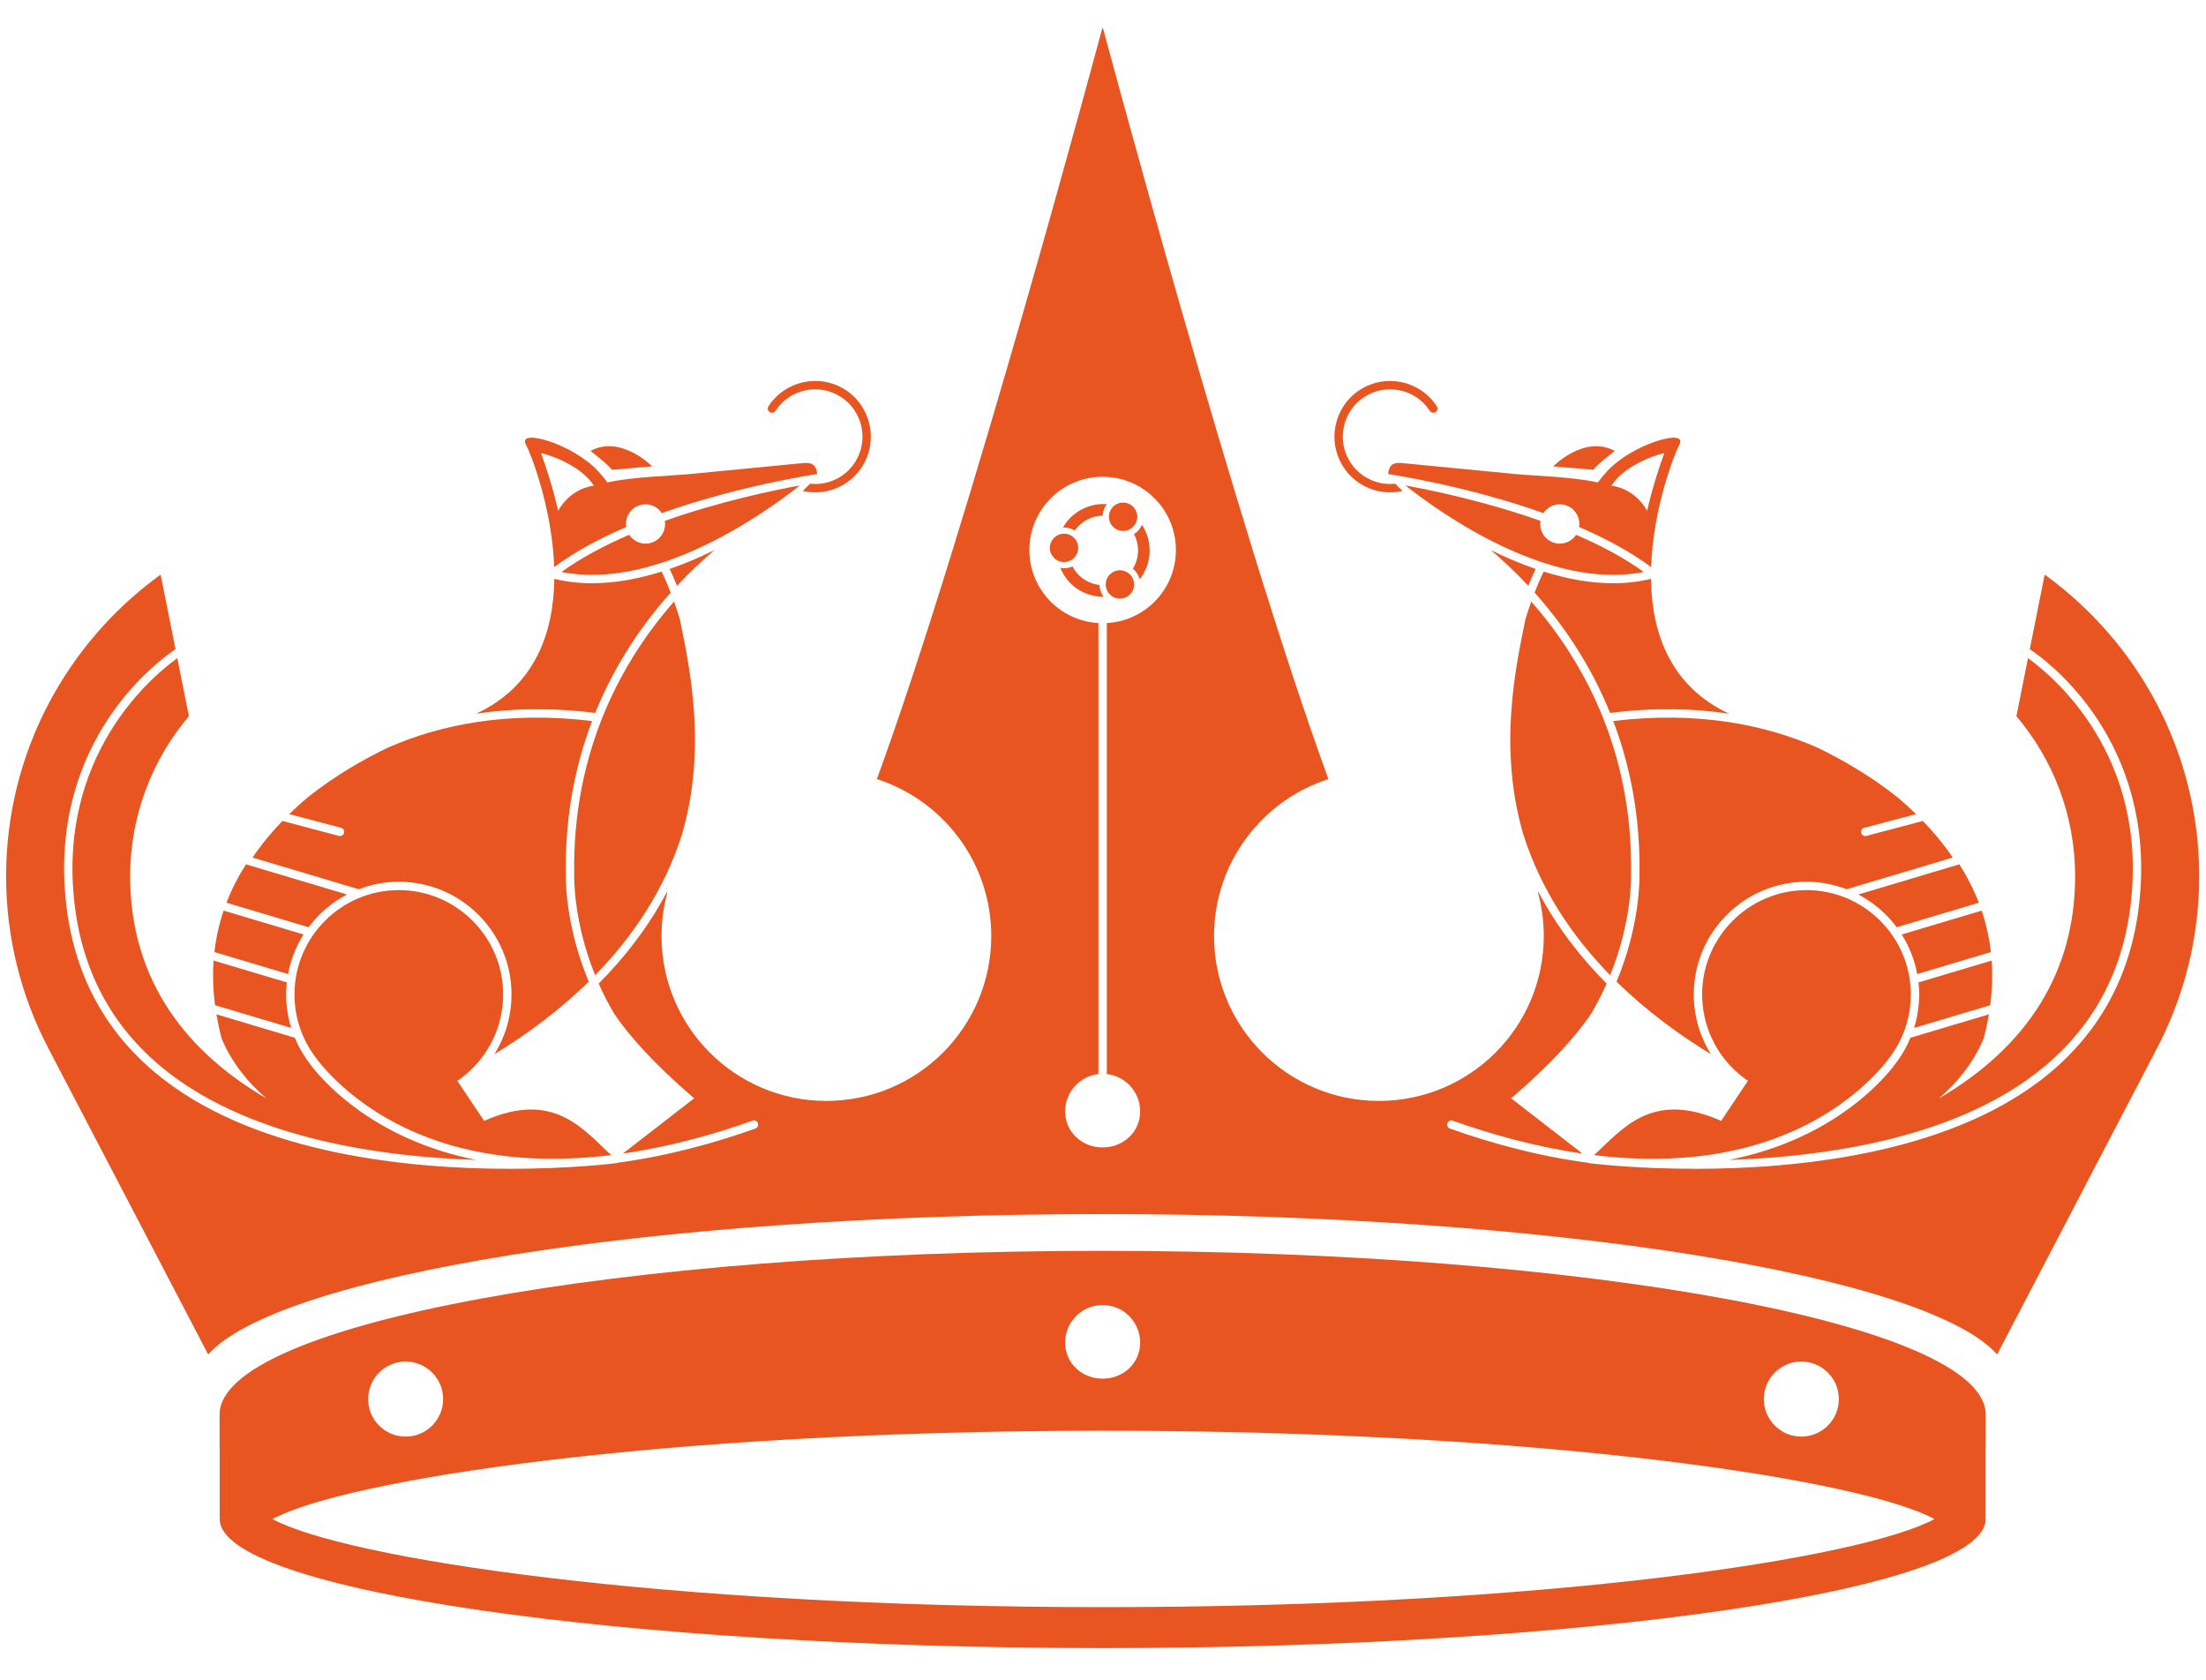
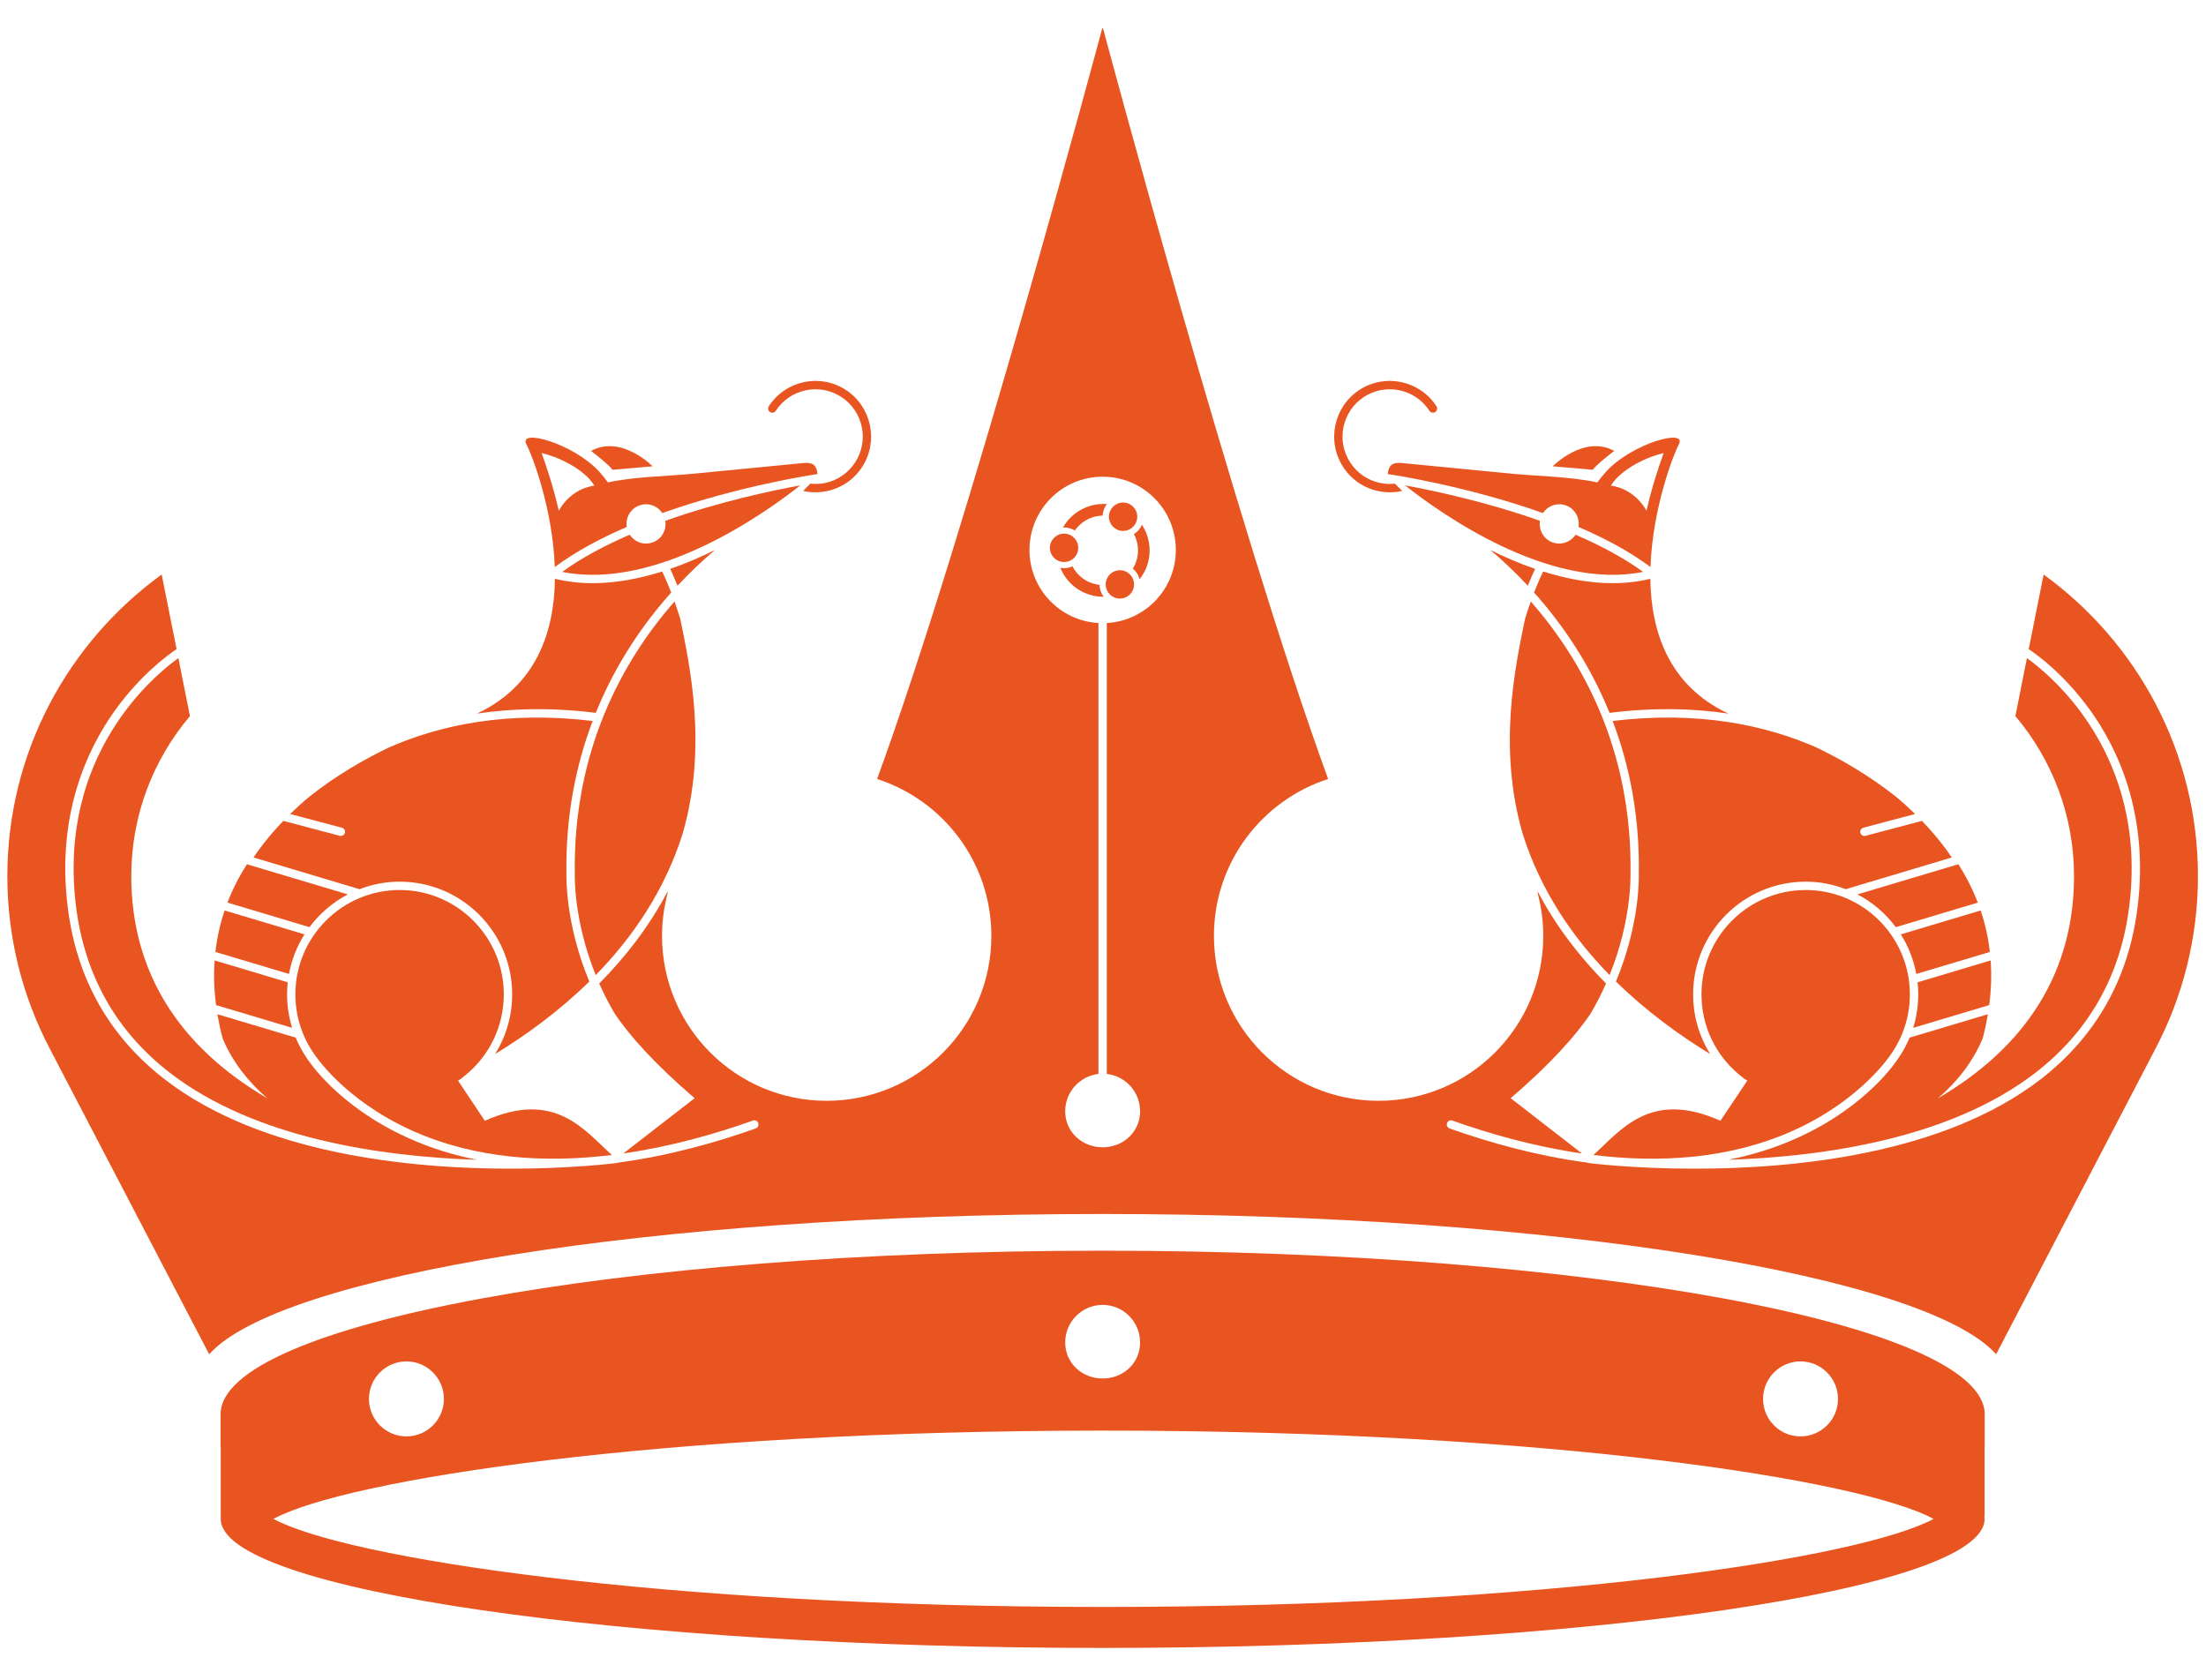
- <svg xmlns="http://www.w3.org/2000/svg" id="a" viewBox="0 0 376 286.325">
-   <path d="M104.323,80.079l6.826-.588s-5.329-5.445-10.511-2.62c0,0,2.69,2.005,3.685,3.208Z" style="fill:#e95521;" />
-   <path d="M131.187,70.24c.328.214.771.12.986-.209,2.424-3.731,7.433-4.794,11.164-2.37,3.732,2.425,4.795,7.433,2.37,11.164-1.174,1.808-2.983,3.05-5.091,3.497-.852.181-1.711.216-2.552.125l-1.232,1.233c.244.056.487.112.735.148,1.098.16,2.227.125,3.345-.112,2.481-.527,4.608-1.988,5.99-4.115,2.853-4.39,1.601-10.283-2.788-13.136-4.392-2.854-10.284-1.601-13.136,2.788-.214.33-.121.771.209.986Z" style="fill:#e95521;" />
-   <path d="M234.967,83.716c1.117.237,2.247.272,3.345.112.247-.036.491-.092.735-.148l-1.232-1.233c-.841.091-1.7.056-2.552-.125-2.109-.448-3.917-1.69-5.091-3.497-2.424-3.731-1.361-8.739,2.37-11.164,3.731-2.423,8.74-1.36,11.164,2.37.214.329.657.423.986.209.33-.214.423-.655.209-.986-2.852-4.39-8.744-5.643-13.136-2.788-4.39,2.853-5.641,8.745-2.788,13.136,1.382,2.126,3.509,3.588,5.99,4.115Z" style="fill:#e95521;" />
-   <path d="M330.471,187.23c3.168-2.716,5.866-6.054,7.614-10.152.38-1.427.674-2.818.903-4.18l-13.208,3.944c-.046.014-.092.016-.139.02-.507,1.221-1.133,2.395-1.891,3.495-.207.33-5.204,8.15-17.208,13.594-3.852,1.746-7.83,2.963-11.857,3.764,16.444-.537,37.918-3.655,52.414-14.835,9.151-7.059,14.538-16.581,16.011-28.302,3.249-25.841-13.345-39.45-17.452-42.39l-1.975,9.885c6.238,7.369,10.011,16.889,10.011,27.277,0,16.143-7.954,28.965-23.222,37.879Z" style="fill:#e95521;" />
-   <path d="M114.141,96.978c.277.58.721,1.558,1.248,2.874,2.239-2.396,4.424-4.43,6.396-6.096-2.344,1.165-4.924,2.286-7.644,3.221Z" style="fill:#e95521;" />
-   <path d="M94.456,96.664c3.55-2.646,7.809-4.913,12.274-6.83-.228-1.443.498-2.921,1.891-3.563,1.519-.701,3.283-.16,4.182,1.191,13.022-4.63,25.761-6.542,25.956-6.57l.511-.075c0-.11-.004-.224-.026-.351-.287-1.603-1.308-1.641-2.603-1.512-6.175.613-12.353,1.2-18.529,1.801-4.197.408-10.031.486-14.58,1.479-.474-.644-.995-1.284-1.568-1.906-4.364-4.742-13.938-7.413-12.317-4.522.714,1.273,4.465,10.64,4.81,20.858ZM101.213,82.798c-.804.073-4.066.696-6.084,4.268-.779-3.603-2.213-7.954-2.918-9.826,2.448.513,7.206,2.581,9.002,5.558Z" style="fill:#e95521;" />
-   <path d="M101.436,166.228c6.342-6.482,11.773-14.436,14.82-24.056,4.294-14.742,1.264-28.582-.389-36.667-.331-1.079-.664-2.078-.985-2.973-8.6,9.811-17.416,25.169-17.01,46.74-.005.151-.189,7.681,3.564,16.956Z" style="fill:#e95521;" />
-   <path d="M78.6,183.765c.221-.165.438-.335.65-.509,4.136-3.395,6.508-8.407,6.508-13.752,0-9.805-7.977-17.782-17.782-17.782s-17.782,7.977-17.782,17.782c0,3.619,1.08,7.102,3.124,10.07.065.104,5.043,7.863,16.693,13.119,10.941,4.934,22.954,5.577,34.184,4.2-4.71-4.216-9.688-11.183-21.675-5.835l-4.579-6.844s.215-.135.59-.373c.024-.024.039-.054.068-.076Z" style="fill:#e95521;" />
-   <path d="M275.241,76.871c-5.182-2.825-10.511,2.62-10.511,2.62l6.826.588c.996-1.203,3.685-3.208,3.685-3.208Z" style="fill:#e95521;" />
-   <path d="M323.284,158.051l13.993-4.178c-.897-2.332-2.02-4.513-3.321-6.546l-17.219,5.142c2.584,1.346,4.816,3.264,6.547,5.583Z" style="fill:#e95521;" />
-   <path d="M239.539,82.747c6.083,4.797,24.582,17.97,40.625,14.748-3.362-2.44-7.353-4.541-11.529-6.338-.897,1.355-2.664,1.899-4.186,1.197-1.395-.644-2.122-2.125-1.89-3.571-9.38-3.331-18.636-5.239-23.021-6.036Z" style="fill:#e95521;" />
-   <path d="M326.778,166.032l12.556-3.749c-.282-2.492-.823-4.846-1.573-7.067l-13.627,4.069c1.281,2.028,2.195,4.305,2.643,6.748Z" style="fill:#e95521;" />
-   <path d="M274.976,99.417c-4.035,0-8.072-.796-11.874-1.99-.287.591-.858,1.826-1.541,3.588,4.663,5.207,9.431,12.014,12.873,20.51,7.537-.943,14.279-.776,20.285.128-10.188-4.755-13.209-14.012-13.318-22.986-2.116.51-4.268.75-6.425.75Z" style="fill:#e95521;" />
-   <path d="M274.963,122.901c2.849,7.501,4.658,16.256,4.468,26.359.005.135.217,8.223-3.899,18.064,5.1,5.002,10.709,9.09,16.088,12.37-1.891-3.017-2.924-6.53-2.924-10.19,0-10.591,8.616-19.207,19.207-19.207,2.411,0,4.71.466,6.837,1.28l18.096-5.403c-.76-1.146-2.432-3.472-5.096-6.241l-9.634,2.549c-.061.016-.122.024-.183.024-.315,0-.604-.211-.688-.53-.101-.38.126-.77.507-.871l8.839-2.338c-.979-.958-2.074-1.954-3.28-2.959-4.61-3.66-9.475-6.418-13.55-8.38-8.816-3.872-20.298-6.279-34.788-4.526Z" style="fill:#e95521;" />
-   <path d="M274.442,166.228c3.753-9.275,3.569-16.805,3.564-16.956.406-21.571-8.41-36.929-17.01-46.74-.321.895-.654,1.895-.985,2.973-1.653,8.084-4.683,21.925-.389,36.667,3.047,9.62,8.478,17.574,14.82,24.056Z" style="fill:#e95521;" />
-   <path d="M236.635,80.466c-.023.127-.027.241-.026.351l.511.075c.195.029,12.934,1.94,25.956,6.57.899-1.351,2.663-1.892,4.182-1.191,1.392.643,2.119,2.12,1.891,3.563,4.466,1.917,8.725,4.184,12.274,6.83.345-10.217,4.096-19.584,4.81-20.858,1.621-2.891-7.954-.22-12.317,4.522-.573.622-1.094,1.261-1.568,1.906-4.549-.993-10.383-1.071-14.58-1.479-6.176-.601-12.354-1.188-18.529-1.801-1.296-.129-2.316-.091-2.603,1.512ZM283.668,77.24c-.705,1.873-2.139,6.223-2.918,9.826-2.017-3.572-5.28-4.195-6.084-4.268,1.796-2.977,6.554-5.044,9.002-5.558Z" style="fill:#e95521;" />
-   <path d="M271.682,196.894c11.229,1.377,23.243.734,34.184-4.2,11.651-5.256,16.628-13.015,16.693-13.119,2.044-2.968,3.124-6.451,3.124-10.07,0-9.805-7.977-17.782-17.782-17.782s-17.782,7.977-17.782,17.782c0,5.345,2.372,10.357,6.508,13.752.213.174.43.344.65.509.028.021.043.051.068.076.374.238.59.373.59.373l-4.579,6.844c-11.987-5.347-16.964,1.619-21.675,5.835Z" style="fill:#e95521;" />
-   <path d="M327.109,169.504c0,1.959-.293,3.881-.862,5.711l12.976-3.875c.348-2.663.418-5.199.246-7.61l-12.473,3.724c.072.674.113,1.357.113,2.05Z" style="fill:#e95521;" />
-   <path d="M260.489,99.852c.527-1.316.971-2.294,1.248-2.874-2.72-.936-5.3-2.056-7.644-3.221,1.972,1.666,4.158,3.7,6.396,6.096Z" style="fill:#e95521;" />
-   <circle cx="181.355" cy="93.388" r="2.418" style="fill:#e95521;" />
-   <path d="M182.082,89.994c.394.085.765.234,1.104.444,1.089-1.566,2.845-2.505,4.749-2.54.01-.183.035-.365.073-.544.111-.518.337-1.002.661-1.417-3.041-.241-5.996,1.329-7.5,3.984.062-.004.123-.005.184-.005.245,0,.488.026.73.078Z" style="fill:#e95521;" />
-   <path d="M329.058,228.72c.004.001.009.003.014.004l-.004-.002-.01-.002Z" style="fill:#e95521;" />
-   <path d="M187.403,99.707c-.2-.022-.398-.054-.593-.097h-.001v.001c-1.742-.373-3.198-1.486-4.016-3.063-.644.293-1.37.382-2.068.254.99,2.432,3.09,4.198,5.668,4.75.565.121,1.142.18,1.717.176-.444-.584-.691-1.288-.708-2.022Z" style="fill:#e95521;" />
-   <path d="M283.644,217.786c.019.003.038.007.057.01l-.033-.008-.024-.002Z" style="fill:#e95521;" />
-   <path d="M191.426,90.503c1.335,0,2.418-1.083,2.418-2.418s-1.083-2.418-2.418-2.418-2.418,1.083-2.418,2.418,1.083,2.418,2.418,2.418Z" style="fill:#e95521;" />
-   <circle cx="190.881" cy="99.625" r="2.418" style="fill:#e95521;" />
-   <path d="M374.841,149.351c0-21.134-10.399-39.874-26.337-51.408l-2.541,12.716c1.47.98,6.123,4.35,10.503,10.443,4.772,6.637,10.042,17.864,8.057,33.655-1.522,12.113-7.093,21.955-16.557,29.254-16.544,12.759-41.901,15.217-58.984,15.217-10.566,0-17.968-.94-18.159-.966-.077-.01-.146-.041-.212-.073-8.586-1.137-16.681-3.405-23.474-5.821-.371-.133-.564-.54-.432-.91.132-.372.54-.563.91-.433,6.428,2.287,14.035,4.445,22.113,5.61l-12.171-9.43c7.11-6.056,11.213-10.86,13.582-14.313,1.05-1.771,1.946-3.529,2.7-5.238-4.469-4.493-8.514-9.699-11.661-15.673-.004.098-.005.188-.01.289.622,2.324.959,4.764.959,7.284,0,15.519-12.581,28.1-28.1,28.1s-28.1-12.581-28.1-28.1c0-12.517,8.186-23.118,19.495-26.753-15.684-42.949-38.395-127.903-38.395-127.903-.083-.267-.173,0-.173,0,0,0-22.711,84.954-38.395,127.903,11.309,3.635,19.495,14.236,19.495,26.753,0,15.519-12.581,28.1-28.1,28.1s-28.1-12.581-28.1-28.1c0-2.52.337-4.96.959-7.284-.005-.102-.006-.192-.01-.289-3.147,5.974-7.192,11.18-11.661,15.673.754,1.709,1.65,3.466,2.7,5.238,2.369,3.453,6.472,8.257,13.582,14.313l-12.171,9.43c8.078-1.164,15.685-3.323,22.113-5.61.37-.13.778.061.91.433.132.37-.062.777-.432.91-6.793,2.416-14.887,4.683-23.474,5.821-.067.032-.135.062-.212.073-.191.026-7.593.966-18.159.966-17.083,0-42.44-2.458-58.984-15.217-9.463-7.299-15.034-17.141-16.557-29.254-1.985-15.791,3.286-27.018,8.057-33.655,4.38-6.093,9.033-9.463,10.503-10.443l-2.541-12.716c-15.939,11.534-26.337,30.274-26.337,51.408,0,10.607,2.62,20.613,7.242,29.408l-.005-.002,27.205,52.11c11.882-13.343,75.136-23.91,152.373-23.918h.173c77.237.008,140.491,10.574,152.373,23.918l27.205-52.11-.005.002c4.622-8.796,7.242-18.801,7.242-29.408ZM188.651,106.207v76.869c3.188.353,5.679,3.065,5.679,6.365,0,3.518-2.866,6.143-6.384,6.143-3.529,0-6.399-2.625-6.399-6.143,0-3.296,2.488-6.005,5.679-6.363v-76.871c-6.563-.371-11.774-5.795-11.774-12.451,0-6.896,5.59-12.487,12.487-12.487s12.487,5.59,12.487,12.487c0,6.656-5.212,12.079-11.774,12.451Z" style="fill:#e95521;" />
-   <path d="M193.283,91.047c.653,1.23.851,2.65.559,4.015-.143.668-.396,1.298-.752,1.874.569.467.97,1.094,1.157,1.8.752-.948,1.281-2.068,1.536-3.259.445-2.077.029-4.256-1.14-6.023-.279.656-.751,1.211-1.36,1.592Z" style="fill:#e95521;" />
-   <path d="M113.318,88.783c.232,1.446-.495,2.927-1.89,3.571-1.522.702-3.288.158-4.186-1.197-4.176,1.797-8.167,3.898-11.529,6.338,16.043,3.222,34.542-9.951,40.625-14.748-4.385.797-13.641,2.705-23.021,6.036Z" style="fill:#e95521;" />
-   <polygon points="194.246 98.738 194.247 98.738 194.247 98.737 194.246 98.737 194.246 98.738" style="fill:#e95521;" />
-   <path d="M67.976,150.298c10.591,0,19.207,8.616,19.207,19.207,0,3.66-1.032,7.173-2.924,10.19,5.379-3.281,10.987-7.368,16.088-12.37-4.116-9.841-3.904-17.93-3.899-18.064-.19-10.102,1.618-18.857,4.468-26.359-14.489-1.752-25.972.655-34.788,4.526-4.075,1.962-8.94,4.719-13.55,8.38-1.206,1.006-2.301,2.002-3.28,2.959l8.839,2.338c.38.101.607.491.507.871-.084.319-.373.53-.688.53-.06,0-.121-.007-.183-.024l-9.634-2.549c-2.664,2.769-4.336,5.094-5.096,6.241l18.096,5.403c2.128-.814,4.427-1.28,6.837-1.28Z" style="fill:#e95521;" />
-   <path d="M51.743,159.284l-13.627-4.069c-.75,2.222-1.291,4.575-1.573,7.067l12.556,3.749c.449-2.443,1.362-4.72,2.643-6.748Z" style="fill:#e95521;" />
-   <path d="M59.141,152.469l-17.219-5.142c-1.3,2.033-2.424,4.214-3.321,6.546l13.993,4.178c1.731-2.319,3.962-4.237,6.547-5.583Z" style="fill:#e95521;" />
-   <path d="M101.444,121.525c3.441-8.496,8.21-15.303,12.873-20.51-.683-1.762-1.254-2.997-1.541-3.588-3.802,1.195-7.839,1.99-11.874,1.99-2.157,0-4.309-.24-6.425-.75-.11,8.973-3.13,18.23-13.318,22.986,6.006-.903,12.748-1.071,20.285-.128Z" style="fill:#e95521;" />
-   <path d="M188.026,213.21h-.173c-82.068,0-150.425,12.477-150.425,27.888v5.568c.006-.01.013-.02.019-.03v12.013c.021-.032.044-.064.065-.096-.015.127-.065.253-.065.38,0,12.146,68.424,21.993,150.493,21.993s150.493-9.847,150.493-21.993c0-.128-.05-.253-.065-.38.021.032.044.064.065.096v-12.013c.006.01.014.02.019.03v-5.568c0-15.411-68.357-27.888-150.425-27.888ZM307.018,232.081c3.529,0,6.399,2.866,6.399,6.407,0,3.518-2.87,6.384-6.399,6.384-3.518,0-6.384-2.866-6.384-6.384,0-3.541,2.866-6.407,6.384-6.407ZM187.947,222.447c3.518,0,6.384,2.866,6.384,6.407,0,3.518-2.866,6.143-6.384,6.143-3.529,0-6.399-2.625-6.399-6.143,0-3.541,2.87-6.407,6.399-6.407ZM69.146,232.081c3.518,0,6.384,2.866,6.384,6.407,0,3.518-2.866,6.384-6.384,6.384-3.529,0-6.399-2.866-6.399-6.384,0-3.541,2.87-6.407,6.399-6.407ZM188.082,273.943c-75.798,0-129.282-8.345-141.642-15.014,12.353-6.684,65.834-15.052,141.642-15.052s129.289,8.369,141.642,15.052c-12.36,6.669-65.843,15.014-141.642,15.014Z" style="fill:#e95521;" />
-   <path d="M46.807,228.725c.004-.001.009-.003.014-.004l-.01.002-.004.002Z" style="fill:#e95521;" />
-   <path d="M92.178,217.796c.019-.003.038-.007.057-.01l-.024.002-.033.008Z" style="fill:#e95521;" />
-   <path d="M49.631,175.215c-.568-1.83-.862-3.752-.862-5.711,0-.693.041-1.376.113-2.05l-12.473-3.724c-.172,2.411-.102,4.947.246,7.61l12.976,3.875Z" style="fill:#e95521;" />
-   <path d="M12.769,154.578c1.473,11.721,6.86,21.243,16.011,28.302,14.496,11.181,35.97,14.299,52.414,14.835-4.027-.801-8.006-2.018-11.857-3.764-12.004-5.444-17.001-13.264-17.208-13.594-.758-1.101-1.384-2.274-1.891-3.495-.046-.004-.092-.006-.139-.02l-13.208-3.944c.23,1.362.523,2.752.903,4.18,1.748,4.098,4.445,7.436,7.614,10.152-15.268-8.914-23.222-21.736-23.222-37.879,0-10.389,3.773-19.908,10.011-27.277l-1.975-9.885c-4.107,2.941-20.701,16.549-17.452,42.39Z" style="fill:#e95521;" />
+ <svg xmlns="http://www.w3.org/2000/svg" width="197px" height="150px" viewBox="0 0 197 150" version="1.1">
+   <g id="surface1">
+     <path style=" stroke:none;fill-rule:nonzero;fill:rgb(91.373%,33.333%,12.941%);fill-opacity:1;" d="M 54.707 41.953 L 58.281 41.645 C 58.281 41.645 55.492 38.793 52.781 40.27 C 52.781 40.27 54.188 41.32 54.707 41.953 Z M 54.707 41.953 " />
+     <path style=" stroke:none;fill-rule:nonzero;fill:rgb(91.373%,33.333%,12.941%);fill-opacity:1;" d="M 68.766 36.797 C 68.938 36.91 69.172 36.859 69.281 36.688 C 70.551 34.734 73.172 34.176 75.125 35.445 C 77.078 36.715 77.637 39.34 76.367 41.293 C 75.75 42.242 74.805 42.895 73.703 43.129 C 73.258 43.223 72.805 43.242 72.367 43.191 L 71.723 43.84 C 71.848 43.867 71.977 43.898 72.105 43.918 C 72.68 44 73.273 43.98 73.855 43.855 C 75.156 43.582 76.27 42.816 76.992 41.703 C 78.484 39.402 77.828 36.316 75.531 34.82 C 73.234 33.324 70.148 33.98 68.656 36.281 C 68.547 36.453 68.594 36.684 68.766 36.797 Z M 68.766 36.797 " />
+     <path style=" stroke:none;fill-rule:nonzero;fill:rgb(91.373%,33.333%,12.941%);fill-opacity:1;" d="M 123.078 43.855 C 123.664 43.98 124.254 44 124.832 43.918 C 124.961 43.898 125.086 43.867 125.215 43.84 L 124.57 43.191 C 124.129 43.242 123.68 43.223 123.234 43.129 C 122.133 42.895 121.184 42.242 120.57 41.293 C 119.301 39.34 119.859 36.715 121.809 35.445 C 123.762 34.176 126.383 34.734 127.652 36.688 C 127.766 36.859 127.996 36.91 128.168 36.797 C 128.34 36.684 128.391 36.453 128.277 36.281 C 126.785 33.98 123.703 33.324 121.402 34.82 C 119.105 36.316 118.453 39.402 119.945 41.703 C 120.668 42.816 121.781 43.582 123.078 43.855 Z M 123.078 43.855 " />
+     <path style=" stroke:none;fill-rule:nonzero;fill:rgb(91.373%,33.333%,12.941%);fill-opacity:1;" d="M 173.062 98.086 C 174.719 96.664 176.133 94.914 177.047 92.77 C 177.246 92.02 177.398 91.293 177.52 90.578 L 170.605 92.645 C 170.582 92.652 170.559 92.652 170.535 92.656 C 170.27 93.293 169.941 93.91 169.543 94.484 C 169.434 94.66 166.82 98.754 160.539 101.609 C 158.523 102.523 156.441 103.16 154.332 103.578 C 162.938 103.297 174.176 101.664 181.762 95.809 C 186.551 92.109 189.371 87.121 190.141 80.98 C 191.844 67.441 183.156 60.312 181.008 58.773 L 179.977 63.953 C 183.238 67.812 185.215 72.801 185.215 78.242 C 185.215 86.699 181.051 93.418 173.062 98.086 Z M 173.062 98.086 " />
+     <path style=" stroke:none;fill-rule:nonzero;fill:rgb(91.373%,33.333%,12.941%);fill-opacity:1;" d="M 59.848 50.805 C 59.992 51.109 60.223 51.621 60.5 52.309 C 61.672 51.055 62.816 49.988 63.848 49.117 C 62.621 49.727 61.27 50.316 59.848 50.805 Z M 59.848 50.805 " />
+     <path style=" stroke:none;fill-rule:nonzero;fill:rgb(91.373%,33.333%,12.941%);fill-opacity:1;" d="M 49.543 50.641 C 51.402 49.254 53.633 48.066 55.969 47.062 C 55.848 46.305 56.23 45.531 56.957 45.195 C 57.754 44.828 58.676 45.113 59.145 45.82 C 65.961 43.395 72.629 42.395 72.73 42.379 L 72.996 42.34 C 72.996 42.281 72.996 42.223 72.984 42.156 C 72.832 41.316 72.301 41.297 71.621 41.363 C 68.391 41.684 65.156 41.992 61.926 42.305 C 59.727 42.52 56.676 42.562 54.293 43.082 C 54.047 42.742 53.773 42.41 53.473 42.082 C 51.191 39.598 46.18 38.199 47.027 39.715 C 47.402 40.379 49.363 45.289 49.543 50.641 Z M 53.082 43.375 C 52.66 43.414 50.953 43.742 49.898 45.613 C 49.488 43.727 48.738 41.445 48.371 40.465 C 49.652 40.734 52.141 41.816 53.082 43.375 Z M 53.082 43.375 " />
+     <path style=" stroke:none;fill-rule:nonzero;fill:rgb(91.373%,33.333%,12.941%);fill-opacity:1;" d="M 53.199 87.082 C 56.516 83.688 59.359 79.52 60.953 74.48 C 63.199 66.758 61.617 59.508 60.75 55.273 C 60.578 54.707 60.402 54.184 60.234 53.715 C 55.734 58.855 51.121 66.902 51.332 78.199 C 51.328 78.281 51.234 82.227 53.199 87.082 Z M 53.199 87.082 " />
+     <path style=" stroke:none;fill-rule:nonzero;fill:rgb(91.373%,33.333%,12.941%);fill-opacity:1;" d="M 41.246 96.27 C 41.363 96.184 41.477 96.094 41.586 96.004 C 43.75 94.227 44.992 91.602 44.992 88.801 C 44.992 83.664 40.816 79.484 35.688 79.484 C 30.555 79.484 26.379 83.664 26.379 88.801 C 26.379 90.695 26.945 92.52 28.016 94.074 C 28.051 94.129 30.656 98.195 36.754 100.949 C 42.477 103.535 48.766 103.871 54.641 103.148 C 52.176 100.941 49.57 97.289 43.297 100.094 L 40.902 96.508 C 40.902 96.508 41.016 96.438 41.211 96.312 C 41.223 96.297 41.23 96.281 41.246 96.27 Z M 41.246 96.27 " />
+     <path style=" stroke:none;fill-rule:nonzero;fill:rgb(91.373%,33.333%,12.941%);fill-opacity:1;" d="M 144.156 40.27 C 141.445 38.793 138.656 41.645 138.656 41.645 L 142.227 41.953 C 142.75 41.32 144.156 40.27 144.156 40.27 Z M 144.156 40.27 " />
+     <path style=" stroke:none;fill-rule:nonzero;fill:rgb(91.373%,33.333%,12.941%);fill-opacity:1;" d="M 169.301 82.801 L 176.621 80.609 C 176.152 79.391 175.566 78.246 174.887 77.18 L 165.875 79.875 C 167.227 80.582 168.395 81.586 169.301 82.801 Z M 169.301 82.801 " />
+     <path style=" stroke:none;fill-rule:nonzero;fill:rgb(91.373%,33.333%,12.941%);fill-opacity:1;" d="M 125.473 43.348 C 128.656 45.863 138.336 52.762 146.734 51.074 C 144.973 49.797 142.887 48.695 140.699 47.754 C 140.23 48.465 139.305 48.75 138.508 48.383 C 137.781 48.047 137.398 47.27 137.52 46.512 C 132.609 44.766 127.766 43.766 125.473 43.348 Z M 125.473 43.348 " />
+     <path style=" stroke:none;fill-rule:nonzero;fill:rgb(91.373%,33.333%,12.941%);fill-opacity:1;" d="M 171.129 86.98 L 177.699 85.016 C 177.551 83.711 177.27 82.477 176.875 81.312 L 169.746 83.445 C 170.414 84.508 170.895 85.699 171.129 86.98 Z M 171.129 86.98 " />
+     <path style=" stroke:none;fill-rule:nonzero;fill:rgb(91.373%,33.333%,12.941%);fill-opacity:1;" d="M 144.02 52.082 C 141.906 52.082 139.793 51.664 137.805 51.039 C 137.652 51.348 137.355 51.996 136.996 52.918 C 139.438 55.648 141.934 59.215 143.734 63.664 C 147.68 63.172 151.207 63.258 154.352 63.73 C 149.02 61.238 147.438 56.391 147.379 51.691 C 146.273 51.957 145.148 52.082 144.02 52.082 Z M 144.02 52.082 " />
+     <path style=" stroke:none;fill-rule:nonzero;fill:rgb(91.373%,33.333%,12.941%);fill-opacity:1;" d="M 144.012 64.387 C 145.504 68.316 146.449 72.902 146.348 78.195 C 146.352 78.266 146.461 82.504 144.309 87.656 C 146.977 90.277 149.914 92.418 152.727 94.137 C 151.738 92.559 151.199 90.719 151.199 88.801 C 151.199 83.25 155.707 78.738 161.25 78.738 C 162.512 78.738 163.715 78.98 164.828 79.41 L 174.297 76.578 C 173.902 75.977 173.027 74.758 171.633 73.309 L 166.59 74.645 C 166.559 74.652 166.527 74.656 166.496 74.656 C 166.328 74.656 166.18 74.547 166.133 74.379 C 166.082 74.18 166.199 73.977 166.398 73.922 L 171.023 72.695 C 170.512 72.195 169.941 71.672 169.309 71.148 C 166.895 69.23 164.352 67.785 162.219 66.758 C 157.602 64.727 151.594 63.469 144.012 64.387 Z M 144.012 64.387 " />
+     <path style=" stroke:none;fill-rule:nonzero;fill:rgb(91.373%,33.333%,12.941%);fill-opacity:1;" d="M 143.738 87.082 C 145.703 82.227 145.605 78.281 145.605 78.199 C 145.816 66.902 141.203 58.855 136.703 53.715 C 136.535 54.184 136.359 54.707 136.188 55.273 C 135.32 59.508 133.734 66.758 135.984 74.48 C 137.578 79.52 140.418 83.688 143.738 87.082 Z M 143.738 87.082 " />
+     <path style=" stroke:none;fill-rule:nonzero;fill:rgb(91.373%,33.333%,12.941%);fill-opacity:1;" d="M 123.953 42.156 C 123.941 42.223 123.938 42.281 123.938 42.34 L 124.207 42.379 C 124.309 42.395 130.977 43.395 137.789 45.82 C 138.262 45.113 139.184 44.828 139.98 45.195 C 140.707 45.531 141.086 46.305 140.969 47.062 C 143.305 48.066 145.535 49.254 147.391 50.641 C 147.574 45.289 149.535 40.379 149.91 39.715 C 150.758 38.199 145.746 39.598 143.465 42.082 C 143.164 42.41 142.891 42.742 142.645 43.082 C 140.262 42.562 137.207 42.52 135.012 42.305 C 131.781 41.992 128.547 41.684 125.316 41.363 C 124.637 41.297 124.102 41.316 123.953 42.156 Z M 148.566 40.465 C 148.199 41.445 147.445 43.727 147.039 45.613 C 145.984 43.742 144.277 43.414 143.855 43.375 C 144.797 41.816 147.285 40.734 148.566 40.465 Z M 148.566 40.465 " />
+     <path style=" stroke:none;fill-rule:nonzero;fill:rgb(91.373%,33.333%,12.941%);fill-opacity:1;" d="M 142.293 103.148 C 148.172 103.871 154.457 103.535 160.184 100.949 C 166.281 98.195 168.887 94.129 168.922 94.074 C 169.988 92.52 170.555 90.695 170.555 88.801 C 170.555 83.664 166.383 79.484 161.25 79.484 C 156.117 79.484 151.945 83.664 151.945 88.801 C 151.945 91.602 153.184 94.227 155.348 96.004 C 155.461 96.094 155.574 96.184 155.691 96.27 C 155.703 96.281 155.711 96.297 155.727 96.312 C 155.922 96.434 156.035 96.508 156.035 96.508 L 153.637 100.094 C 147.363 97.289 144.758 100.941 142.293 103.148 Z M 142.293 103.148 " />
+     <path style=" stroke:none;fill-rule:nonzero;fill:rgb(91.373%,33.333%,12.941%);fill-opacity:1;" d="M 171.301 88.801 C 171.301 89.828 171.148 90.832 170.852 91.793 L 177.641 89.762 C 177.824 88.367 177.859 87.039 177.77 85.773 L 171.242 87.727 C 171.281 88.078 171.301 88.438 171.301 88.801 Z M 171.301 88.801 " />
+     <path style=" stroke:none;fill-rule:nonzero;fill:rgb(91.373%,33.333%,12.941%);fill-opacity:1;" d="M 136.438 52.309 C 136.711 51.621 136.945 51.109 137.09 50.805 C 135.664 50.316 134.316 49.727 133.09 49.117 C 134.121 49.988 135.266 51.055 136.438 52.309 Z M 136.438 52.309 " />
+     <path style=" stroke:none;fill-rule:nonzero;fill:rgb(91.373%,33.333%,12.941%);fill-opacity:1;" d="M 96.289 48.926 C 96.289 48.227 95.723 47.656 95.023 47.656 C 94.324 47.656 93.758 48.227 93.758 48.926 C 93.758 49.625 94.324 50.191 95.023 50.191 C 95.723 50.191 96.289 49.625 96.289 48.926 Z M 96.289 48.926 " />
+     <path style=" stroke:none;fill-rule:nonzero;fill:rgb(91.373%,33.333%,12.941%);fill-opacity:1;" d="M 95.402 47.145 C 95.609 47.191 95.805 47.27 95.98 47.379 C 96.551 46.559 97.469 46.066 98.465 46.047 C 98.473 45.953 98.484 45.855 98.504 45.762 C 98.562 45.492 98.68 45.238 98.852 45.02 C 97.258 44.895 95.711 45.715 94.926 47.109 C 94.957 47.105 94.988 47.105 95.02 47.105 C 95.148 47.105 95.277 47.117 95.402 47.145 Z M 95.402 47.145 " />
+     <path style=" stroke:none;fill-rule:nonzero;fill:rgb(91.373%,33.333%,12.941%);fill-opacity:1;" d="M 172.32 119.82 C 172.324 119.824 172.328 119.824 172.328 119.824 Z M 172.32 119.82 " />
+     <path style=" stroke:none;fill-rule:nonzero;fill:rgb(91.373%,33.333%,12.941%);fill-opacity:1;" d="M 98.188 52.234 C 98.082 52.223 97.98 52.207 97.879 52.184 L 97.875 52.184 C 96.965 51.988 96.203 51.406 95.773 50.578 C 95.438 50.734 95.059 50.781 94.691 50.711 C 95.211 51.988 96.309 52.91 97.66 53.203 C 97.953 53.266 98.258 53.297 98.559 53.293 C 98.324 52.988 98.195 52.617 98.188 52.234 Z M 98.188 52.234 " />
+     <path style=" stroke:none;fill-rule:nonzero;fill:rgb(91.373%,33.333%,12.941%);fill-opacity:1;" d="M 148.555 114.094 C 148.562 114.094 148.574 114.098 148.582 114.098 L 148.566 114.094 Z M 148.555 114.094 " />
+     <path style=" stroke:none;fill-rule:nonzero;fill:rgb(91.373%,33.333%,12.941%);fill-opacity:1;" d="M 100.293 47.414 C 100.992 47.414 101.559 46.844 101.559 46.145 C 101.559 45.445 100.992 44.879 100.293 44.879 C 99.594 44.879 99.027 45.445 99.027 46.145 C 99.027 46.844 99.594 47.414 100.293 47.414 Z M 100.293 47.414 " />
+     <path style=" stroke:none;fill-rule:nonzero;fill:rgb(91.373%,33.333%,12.941%);fill-opacity:1;" d="M 101.273 52.191 C 101.273 51.492 100.707 50.926 100.008 50.926 C 99.309 50.926 98.742 51.492 98.742 52.191 C 98.742 52.891 99.309 53.457 100.008 53.457 C 100.707 53.457 101.273 52.891 101.273 52.191 Z M 101.273 52.191 " />
+     <path style=" stroke:none;fill-rule:nonzero;fill:rgb(91.373%,33.333%,12.941%);fill-opacity:1;" d="M 196.281 78.242 C 196.281 67.172 190.84 57.352 182.5 51.309 L 181.168 57.973 C 181.938 58.484 184.371 60.25 186.664 63.441 C 189.164 66.918 191.922 72.801 190.883 81.074 C 190.086 87.418 187.168 92.574 182.219 96.398 C 173.559 103.082 160.289 104.371 151.348 104.371 C 145.82 104.371 141.945 103.879 141.844 103.863 C 141.805 103.859 141.77 103.844 141.734 103.828 C 137.242 103.23 133.004 102.043 129.449 100.777 C 129.254 100.707 129.152 100.496 129.223 100.301 C 129.293 100.105 129.504 100.004 129.699 100.074 C 133.062 101.273 137.043 102.402 141.27 103.012 L 134.902 98.074 C 138.621 94.898 140.77 92.383 142.012 90.574 C 142.559 89.648 143.027 88.727 143.422 87.832 C 141.086 85.477 138.969 82.75 137.32 79.621 C 137.316 79.672 137.316 79.719 137.316 79.77 C 137.641 80.988 137.816 82.266 137.816 83.586 C 137.816 91.719 131.234 98.309 123.109 98.309 C 114.988 98.309 108.406 91.719 108.406 83.586 C 108.406 77.031 112.688 71.477 118.605 69.57 C 110.398 47.07 98.512 2.566 98.512 2.566 C 98.469 2.426 98.422 2.566 98.422 2.566 C 98.422 2.566 86.539 47.07 78.328 69.57 C 84.246 71.477 88.531 77.031 88.531 83.586 C 88.531 91.719 81.949 98.309 73.824 98.309 C 65.703 98.309 59.121 91.719 59.121 83.586 C 59.121 82.266 59.297 80.988 59.621 79.77 C 59.617 79.719 59.617 79.672 59.617 79.621 C 57.969 82.75 55.852 85.477 53.512 87.832 C 53.906 88.727 54.375 89.648 54.926 90.574 C 56.164 92.383 58.312 94.898 62.035 98.074 L 55.664 103.012 C 59.891 102.402 63.875 101.273 67.238 100.074 C 67.43 100.004 67.645 100.105 67.715 100.301 C 67.781 100.496 67.68 100.707 67.488 100.777 C 63.934 102.043 59.695 103.23 55.203 103.828 C 55.168 103.844 55.133 103.859 55.09 103.863 C 54.992 103.879 51.117 104.371 45.586 104.371 C 36.648 104.371 23.379 103.082 14.719 96.398 C 9.766 92.574 6.852 87.418 6.055 81.074 C 5.016 72.801 7.773 66.918 10.27 63.441 C 12.562 60.25 15 58.484 15.77 57.973 L 14.438 51.309 C 6.098 57.352 0.656 67.172 0.656 78.242 C 0.656 83.797 2.027 89.039 4.445 93.648 L 4.441 93.648 L 18.68 120.945 C 24.898 113.957 58 108.422 98.422 108.418 L 98.512 108.418 C 138.934 108.422 172.039 113.957 178.258 120.945 L 192.492 93.648 C 194.91 89.039 196.281 83.797 196.281 78.242 Z M 98.84 55.641 L 98.84 95.91 C 100.508 96.094 101.812 97.516 101.812 99.246 C 101.812 101.086 100.312 102.461 98.473 102.461 C 96.625 102.461 95.125 101.086 95.125 99.246 C 95.125 97.52 96.426 96.098 98.094 95.91 L 98.094 55.641 C 94.66 55.445 91.934 52.605 91.934 49.117 C 91.934 45.504 94.859 42.574 98.469 42.574 C 102.078 42.574 105.004 45.504 105.004 49.117 C 105.004 52.605 102.277 55.445 98.84 55.641 Z M 98.84 55.641 " />
+     <path style=" stroke:none;fill-rule:nonzero;fill:rgb(91.373%,33.333%,12.941%);fill-opacity:1;" d="M 101.266 47.699 C 101.605 48.344 101.711 49.086 101.559 49.801 C 101.48 50.152 101.352 50.48 101.164 50.781 C 101.461 51.027 101.672 51.355 101.77 51.727 C 102.164 51.23 102.441 50.645 102.574 50.02 C 102.805 48.93 102.59 47.789 101.977 46.863 C 101.832 47.207 101.582 47.496 101.266 47.699 Z M 101.266 47.699 " />
+     <path style=" stroke:none;fill-rule:nonzero;fill:rgb(91.373%,33.333%,12.941%);fill-opacity:1;" d="M 59.414 46.512 C 59.539 47.27 59.156 48.047 58.426 48.383 C 57.629 48.75 56.707 48.465 56.238 47.754 C 54.051 48.695 51.961 49.797 50.203 51.074 C 58.598 52.762 68.281 45.863 71.465 43.348 C 69.168 43.766 64.324 44.766 59.414 46.512 Z M 59.414 46.512 " />
+     <path style=" stroke:none;fill-rule:nonzero;fill:rgb(91.373%,33.333%,12.941%);fill-opacity:1;" d="M 35.688 78.738 C 41.23 78.738 45.738 83.25 45.738 88.801 C 45.738 90.719 45.199 92.559 44.207 94.137 C 47.023 92.418 49.957 90.277 52.629 87.656 C 50.473 82.504 50.586 78.266 50.586 78.195 C 50.488 72.902 51.434 68.316 52.926 64.387 C 45.344 63.469 39.332 64.727 34.719 66.758 C 32.586 67.785 30.039 69.23 27.629 71.148 C 26.996 71.672 26.422 72.195 25.91 72.695 L 30.539 73.922 C 30.738 73.977 30.855 74.18 30.801 74.379 C 30.758 74.547 30.605 74.656 30.441 74.656 C 30.41 74.656 30.379 74.652 30.348 74.645 L 25.305 73.309 C 23.91 74.758 23.035 75.977 22.637 76.578 L 32.109 79.41 C 33.223 78.98 34.426 78.738 35.688 78.738 Z M 35.688 78.738 " />
+     <path style=" stroke:none;fill-rule:nonzero;fill:rgb(91.373%,33.333%,12.941%);fill-opacity:1;" d="M 27.191 83.445 L 20.059 81.312 C 19.668 82.477 19.383 83.711 19.238 85.016 L 25.809 86.98 C 26.043 85.699 26.52 84.508 27.191 83.445 Z M 27.191 83.445 " />
+     <path style=" stroke:none;fill-rule:nonzero;fill:rgb(91.373%,33.333%,12.941%);fill-opacity:1;" d="M 31.062 79.875 L 22.051 77.184 C 21.371 78.246 20.781 79.391 20.312 80.609 L 27.637 82.801 C 28.543 81.586 29.711 80.582 31.062 79.875 Z M 31.062 79.875 " />
+     <path style=" stroke:none;fill-rule:nonzero;fill:rgb(91.373%,33.333%,12.941%);fill-opacity:1;" d="M 53.203 63.664 C 55.004 59.215 57.5 55.648 59.938 52.918 C 59.582 51.996 59.281 51.348 59.133 51.039 C 57.141 51.664 55.031 52.082 52.918 52.082 C 51.789 52.082 50.664 51.957 49.555 51.691 C 49.5 56.391 47.918 61.238 42.586 63.73 C 45.73 63.258 49.258 63.172 53.203 63.664 Z M 53.203 63.664 " />
+     <path style=" stroke:none;fill-rule:nonzero;fill:rgb(91.373%,33.333%,12.941%);fill-opacity:1;" d="M 98.512 111.695 L 98.422 111.695 C 55.473 111.695 19.699 118.234 19.699 126.305 L 19.699 129.223 C 19.703 129.219 19.707 129.215 19.711 129.207 L 19.711 135.5 C 19.719 135.484 19.73 135.469 19.742 135.449 C 19.734 135.52 19.711 135.582 19.711 135.652 C 19.711 142.012 55.52 147.172 98.469 147.172 C 141.418 147.172 177.227 142.012 177.227 135.652 C 177.227 135.582 177.199 135.52 177.191 135.449 C 177.203 135.469 177.215 135.484 177.227 135.5 L 177.227 129.207 C 177.23 129.215 177.234 129.219 177.238 129.223 L 177.238 126.305 C 177.238 118.234 141.465 111.695 98.512 111.695 Z M 160.789 121.582 C 162.633 121.582 164.137 123.082 164.137 124.938 C 164.137 126.781 162.633 128.281 160.789 128.281 C 158.945 128.281 157.445 126.781 157.445 124.938 C 157.445 123.082 158.945 121.582 160.789 121.582 Z M 98.473 116.535 C 100.312 116.535 101.812 118.035 101.812 119.891 C 101.812 121.734 100.312 123.109 98.473 123.109 C 96.625 123.109 95.125 121.734 95.125 119.891 C 95.125 118.035 96.625 116.535 98.473 116.535 Z M 36.297 121.582 C 38.141 121.582 39.641 123.082 39.641 124.938 C 39.641 126.781 38.141 128.281 36.297 128.281 C 34.453 128.281 32.949 126.781 32.949 124.938 C 32.949 123.082 34.453 121.582 36.297 121.582 Z M 98.543 143.512 C 58.875 143.512 30.883 139.141 24.418 135.648 C 30.879 132.145 58.871 127.762 98.543 127.762 C 138.215 127.762 166.207 132.145 172.672 135.648 C 166.203 139.141 138.211 143.512 98.543 143.512 Z M 98.543 143.512 " />
+     <path style=" stroke:none;fill-rule:nonzero;fill:rgb(91.373%,33.333%,12.941%);fill-opacity:1;" d="M 24.609 119.824 C 24.609 119.824 24.613 119.824 24.613 119.82 Z M 24.609 119.824 " />
+     <path style=" stroke:none;fill-rule:nonzero;fill:rgb(91.373%,33.333%,12.941%);fill-opacity:1;" d="M 48.352 114.098 C 48.363 114.098 48.371 114.094 48.383 114.094 L 48.371 114.094 Z M 48.352 114.098 " />
+     <path style=" stroke:none;fill-rule:nonzero;fill:rgb(91.373%,33.333%,12.941%);fill-opacity:1;" d="M 26.086 91.793 C 25.789 90.832 25.637 89.828 25.637 88.801 C 25.637 88.438 25.656 88.078 25.695 87.727 L 19.168 85.773 C 19.074 87.039 19.113 88.367 19.293 89.762 Z M 26.086 91.793 " />
+     <path style=" stroke:none;fill-rule:nonzero;fill:rgb(91.373%,33.333%,12.941%);fill-opacity:1;" d="M 6.793 80.98 C 7.566 87.121 10.383 92.109 15.172 95.809 C 22.758 101.664 33.996 103.297 42.605 103.578 C 40.496 103.16 38.414 102.523 36.398 101.605 C 30.117 98.754 27.5 94.66 27.391 94.484 C 26.996 93.91 26.668 93.293 26.402 92.656 C 26.379 92.652 26.355 92.652 26.332 92.645 L 19.418 90.578 C 19.539 91.293 19.691 92.02 19.891 92.766 C 20.805 94.914 22.219 96.664 23.875 98.086 C 15.887 93.418 11.723 86.699 11.723 78.242 C 11.723 72.801 13.695 67.812 16.961 63.953 L 15.93 58.773 C 13.777 60.312 5.094 67.441 6.793 80.98 Z M 6.793 80.98 " />
+   </g>
</svg>
